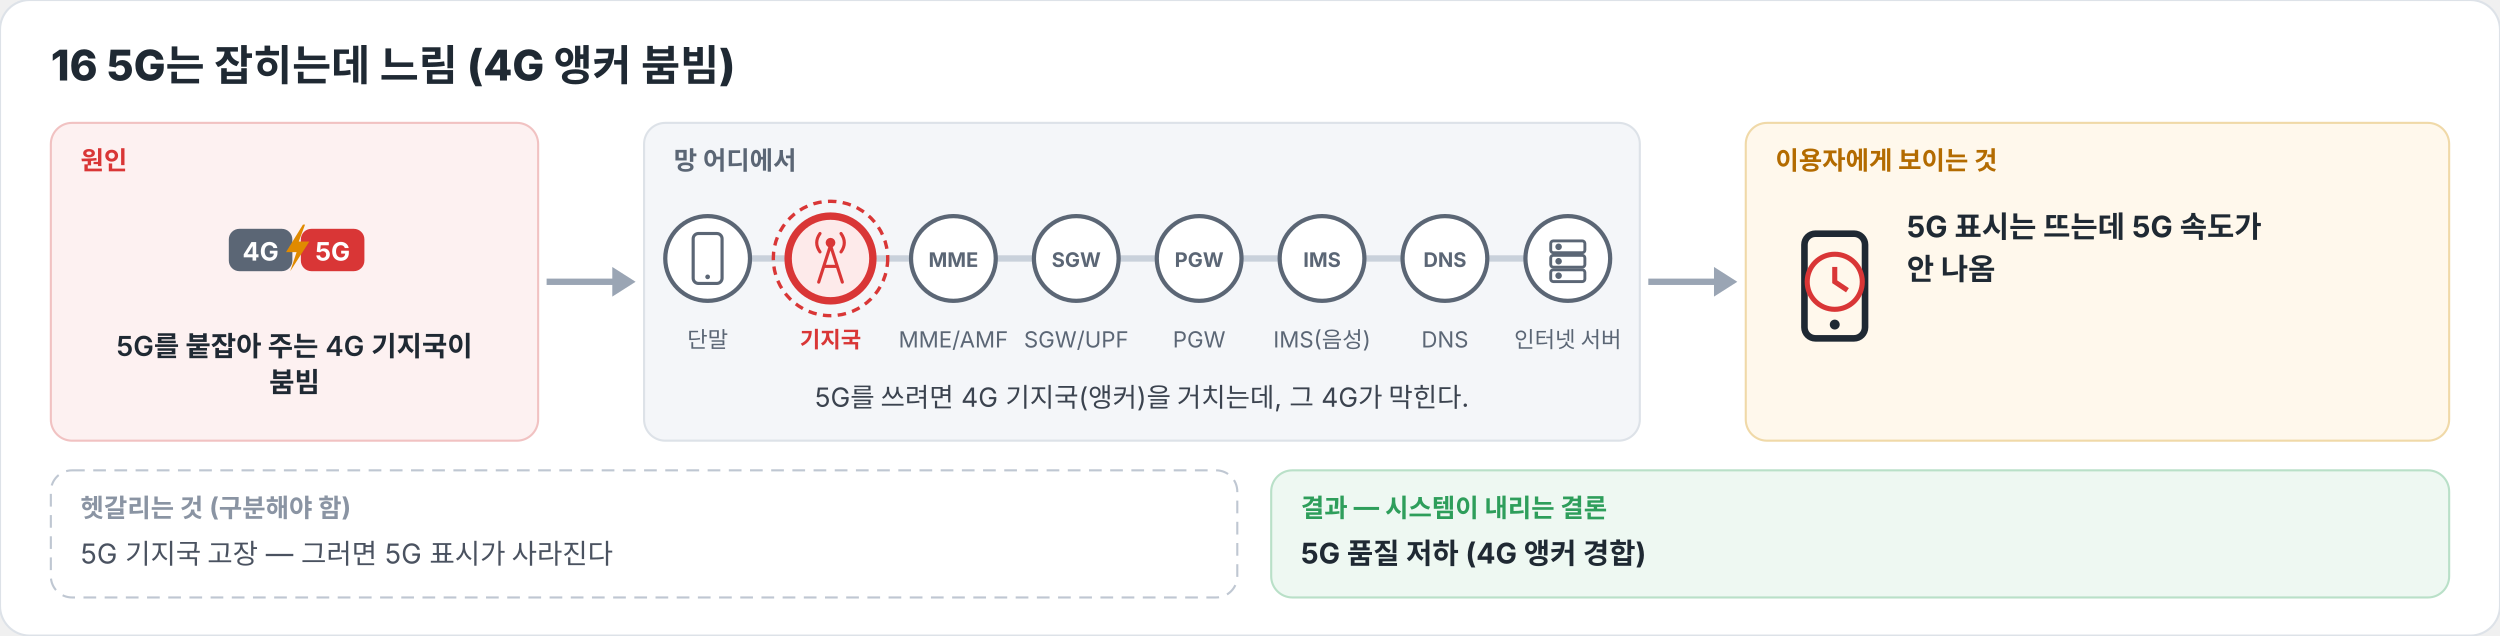
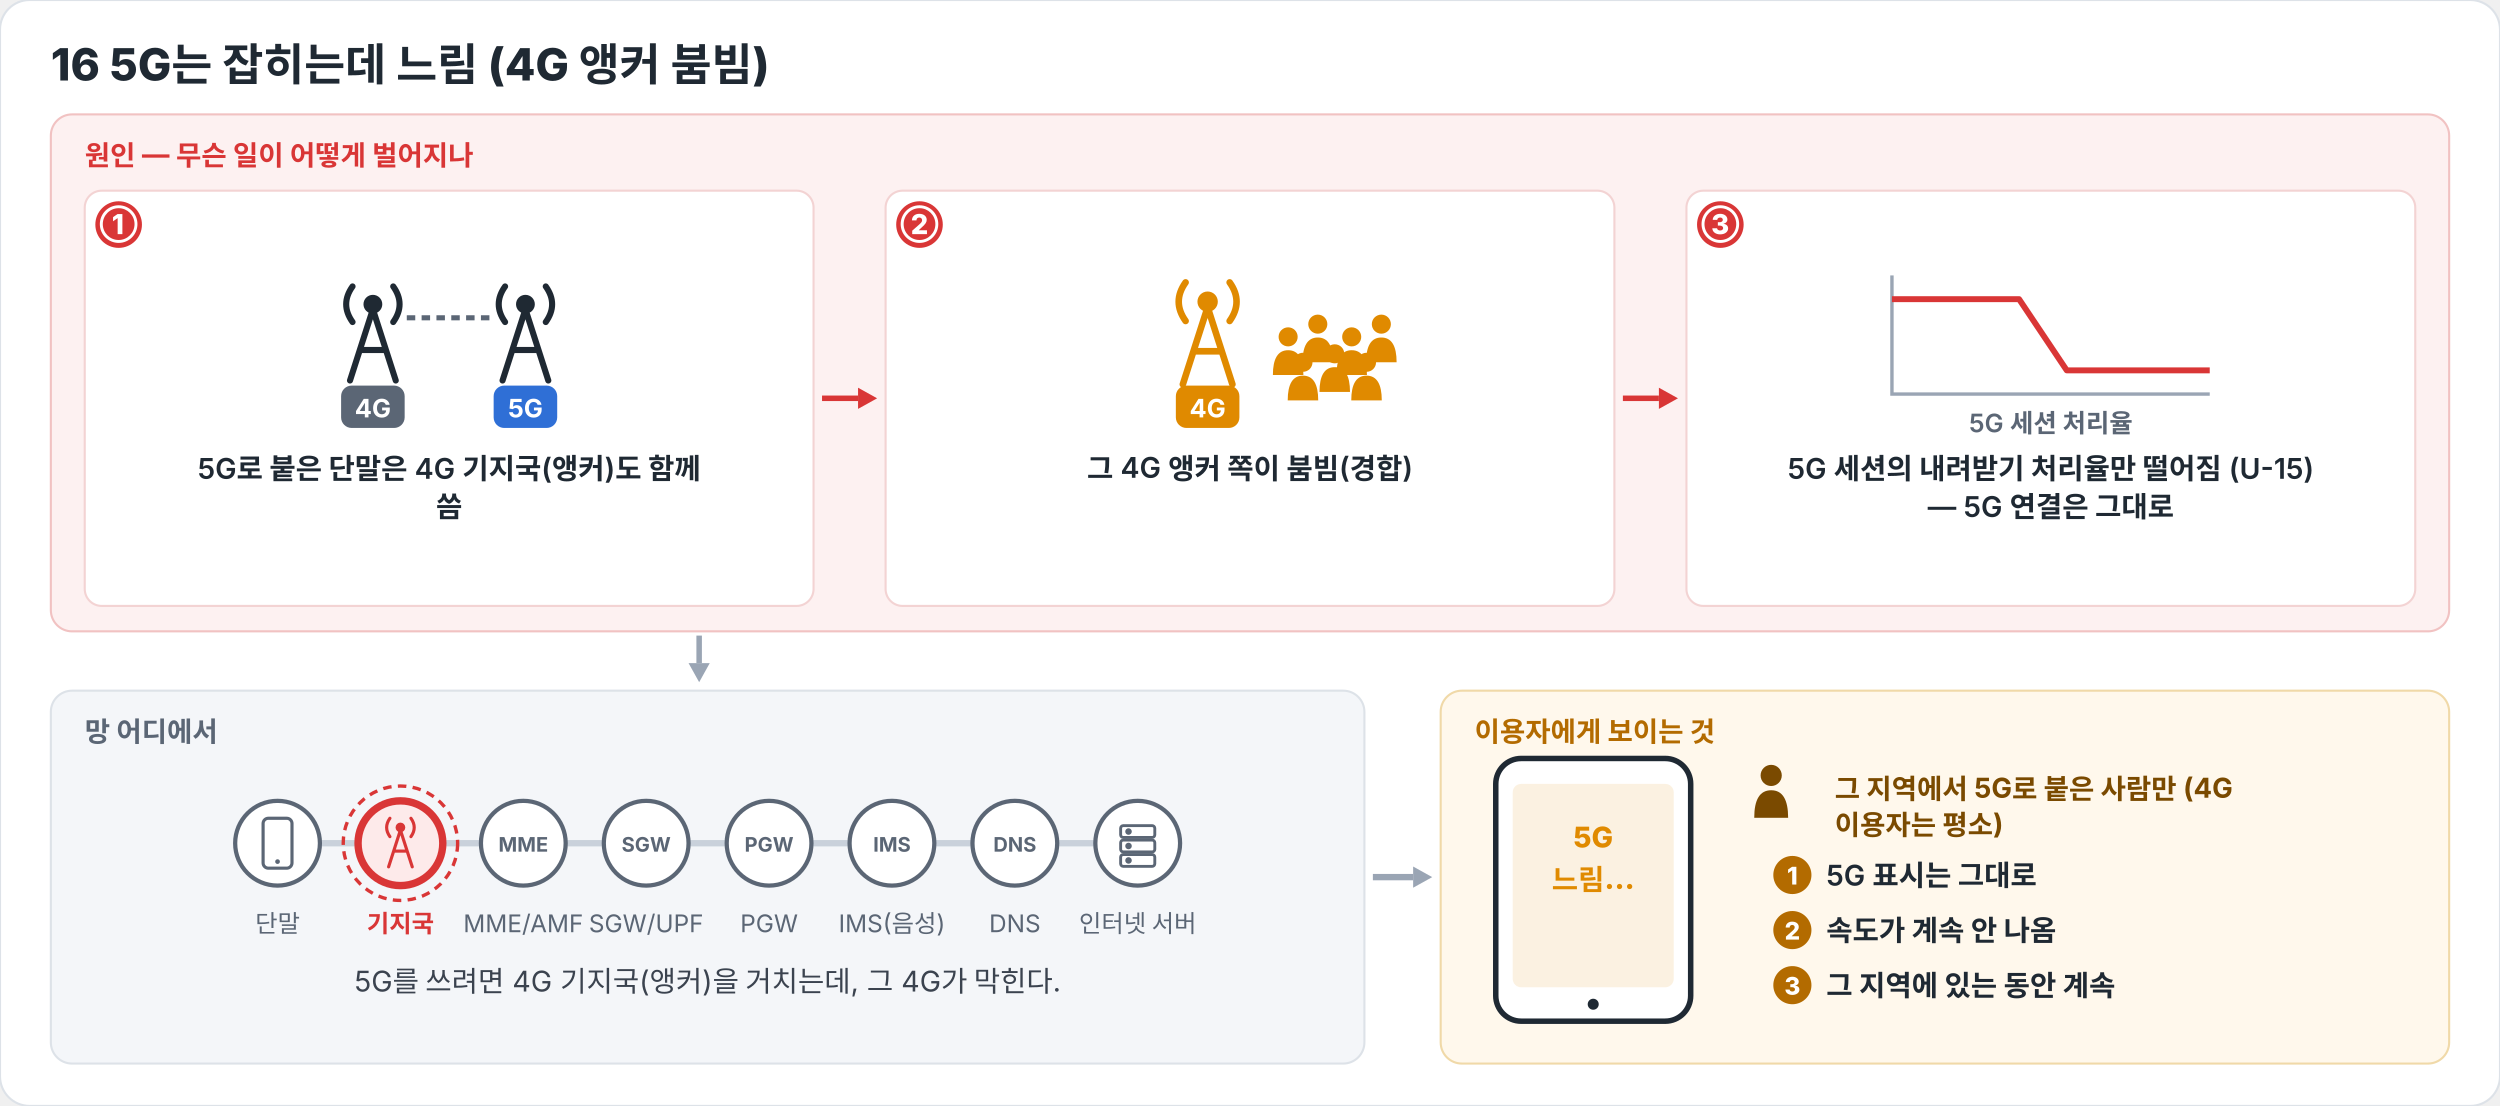
- <svg xmlns="http://www.w3.org/2000/svg" viewBox="0 0 1180 300" width="1180" height="300" font-family="-apple-system,'Apple SD Gothic Neo','Hiragino Sans',sans-serif">
-   <rect width="1180" height="300" rx="14" fill="#fff" stroke="#dde2e8" />
-   <text x="24" y="38" font-size="20" font-weight="800" fill="#1f2933">16  5G는 잡히는데 느림 (4G 앵커 붐빔)</text>
-   <rect x="24" y="58" width="230" height="150" rx="10" fill="#fdf1f1" stroke="#f1c2c2" />
-   <text x="38" y="80" font-size="12" font-weight="700" fill="#d93636">원인</text>
-   <g transform="translate(123,118)">
+ <svg xmlns="http://www.w3.org/2000/svg" viewBox="0 0 1180 522" width="1180" height="522" font-family="-apple-system,'Apple SD Gothic Neo','Hiragino Sans',sans-serif">
+   <rect width="1180" height="522" rx="14" fill="#fff" stroke="#dde2e8" />
+   <text x="24" y="38" font-size="21" font-weight="800" fill="#1f2933">16  5G는 잡히는데 느림 (4G 앵커 붐빔)</text>
+   <rect x="24" y="54" width="1132" height="244" rx="10" fill="#fdf1f1" stroke="#f1c2c2" />
+   <text x="40" y="78" font-size="13" font-weight="700" fill="#d93636">원인 — 무슨 일이 어떻게 벌어지나</text>
+   <rect x="40.0" y="90" width="344.0" height="196" rx="8" fill="#fff" stroke="#f3d3d3" />
+   <circle cx="56.0" cy="106" r="11" fill="#d93636" />
+   <text x="56.0" y="110.5" font-size="13" fill="#fff" font-weight="800" text-anchor="middle">①</text>
+   <g transform="translate(176.0,158) scale(1.2)" stroke="#1f2933" stroke-width="2.4" fill="none" stroke-linecap="round">
+     <path d="M-9,18 L0,-10 L9,18 M-5,6 L5,6" />
+     <circle cx="0" cy="-12" r="2.5" fill="#1f2933" />
+     <path d="M-8,-19 Q-13,-12 -8,-5 M8,-19 Q13,-12 8,-5" />
+   </g>
+   <g transform="translate(176.0,192)">
    <rect x="-15" y="-10" width="30" height="20" rx="5" fill="#5b6675" />
    <text y="5" text-anchor="middle" font-size="12" font-weight="700" fill="#fff">4G</text>
  </g>
-   <g transform="translate(157,118)">
-     <rect x="-15" y="-10" width="30" height="20" rx="5" fill="#d93636" />
+   <g transform="translate(248.0,158) scale(1.2)" stroke="#1f2933" stroke-width="2.4" fill="none" stroke-linecap="round">
+     <path d="M-9,18 L0,-10 L9,18 M-5,6 L5,6" />
+     <circle cx="0" cy="-12" r="2.5" fill="#1f2933" />
+     <path d="M-8,-19 Q-13,-12 -8,-5 M8,-19 Q13,-12 8,-5" />
+   </g>
+   <g transform="translate(248.0,192)">
+     <rect x="-15" y="-10" width="30" height="20" rx="5" fill="#2f6fd6" />
    <text y="5" text-anchor="middle" font-size="12" font-weight="700" fill="#fff">5G</text>
  </g>
-   <polygon transform="translate(140,117) scale(0.5)" points="6,-22 -10,4 0,4 -6,22 12,-6 2,-6 8,-22" fill="#e08a00" />
-   <text x="139" y="168" font-size="13" fill="#1f2933" font-weight="600" text-anchor="middle">5G를 붙잡아 주는 4G 기지국이</text>
-   <text x="139" y="185" font-size="13" fill="#1f2933" font-weight="600" text-anchor="middle">붐빔</text>
-   <line x1="258" y1="133" x2="292" y2="133" stroke="#9aa5b4" stroke-width="3" />
-   <polygon points="300,133 289,126 289,140" fill="#9aa5b4" />
-   <rect x="304" y="58" width="470" height="150" rx="10" fill="#f4f6f9" stroke="#dde2e8" />
-   <text x="318" y="80" font-size="12" font-weight="700" fill="#5b6675">망 어디에서</text>
-   <line x1="334" y1="122" x2="740" y2="122" stroke="#c9d1db" stroke-width="3" />
-   <circle cx="334" cy="122" r="20" fill="#fff" stroke="#5b6675" stroke-width="2" />
-   <g transform="translate(334,122) scale(0.62)">
+   <line x1="192.0" y1="150" x2="232.0" y2="150" stroke="#5b6675" stroke-width="2.4" stroke-dasharray="4 3" />
+   <text x="212.0" y="226" font-size="13.5" fill="#1f2933" font-weight="600" text-anchor="middle">5G로 붙은 단말은 4G 기지국(앵커)도 함께</text>
+   <text x="212.0" y="244" font-size="13.5" fill="#1f2933" font-weight="600" text-anchor="middle">씀</text>
+   <line x1="388.0" y1="188" x2="405.0" y2="188.0" stroke="#d93636" stroke-width="2.6" />
+   <polygon points="414.0,188 405.0,183.0 405.0,193.0" fill="#d93636" />
+   <rect x="418.0" y="90" width="344.0" height="196" rx="8" fill="#fff" stroke="#f3d3d3" />
+   <circle cx="434.0" cy="106" r="11" fill="#d93636" />
+   <text x="434.0" y="110.5" font-size="13" fill="#fff" font-weight="800" text-anchor="middle">②</text>
+   <g transform="translate(570.0,158) scale(1.3)" stroke="#e08a00" stroke-width="2.4" fill="none" stroke-linecap="round">
+     <path d="M-9,18 L0,-10 L9,18 M-5,6 L5,6" />
+     <circle cx="0" cy="-12" r="2.5" fill="#e08a00" />
+     <path d="M-8,-19 Q-13,-12 -8,-5 M8,-19 Q13,-12 8,-5" />
+   </g>
+   <g transform="translate(570.0,192)">
+     <rect x="-15" y="-10" width="30" height="20" rx="5" fill="#e08a00" />
+     <text y="5" text-anchor="middle" font-size="12" font-weight="700" fill="#fff">4G</text>
+   </g>
+   <g transform="translate(608.0,168) scale(0.9)" fill="#e08a00">
+     <circle cx="0" cy="-10" r="5" />
+     <path d="M-8,10 Q-8,-3 0,-3 Q8,-3 8,10 Z" />
+   </g>
+   <g transform="translate(622.0,162) scale(0.9)" fill="#e08a00">
+     <circle cx="0" cy="-10" r="5" />
+     <path d="M-8,10 Q-8,-3 0,-3 Q8,-3 8,10 Z" />
+   </g>
+   <g transform="translate(638.0,168) scale(0.9)" fill="#e08a00">
+     <circle cx="0" cy="-10" r="5" />
+     <path d="M-8,10 Q-8,-3 0,-3 Q8,-3 8,10 Z" />
+   </g>
+   <g transform="translate(652.0,162) scale(0.9)" fill="#e08a00">
+     <circle cx="0" cy="-10" r="5" />
+     <path d="M-8,10 Q-8,-3 0,-3 Q8,-3 8,10 Z" />
+   </g>
+   <g transform="translate(615.0,180) scale(0.9)" fill="#e08a00">
+     <circle cx="0" cy="-10" r="5" />
+     <path d="M-8,10 Q-8,-3 0,-3 Q8,-3 8,10 Z" />
+   </g>
+   <g transform="translate(630.0,176) scale(0.9)" fill="#e08a00">
+     <circle cx="0" cy="-10" r="5" />
+     <path d="M-8,10 Q-8,-3 0,-3 Q8,-3 8,10 Z" />
+   </g>
+   <g transform="translate(645.0,180) scale(0.9)" fill="#e08a00">
+     <circle cx="0" cy="-10" r="5" />
+     <path d="M-8,10 Q-8,-3 0,-3 Q8,-3 8,10 Z" />
+   </g>
+   <text x="590.0" y="226" font-size="13.5" fill="#1f2933" font-weight="600" text-anchor="middle">그 4G 앵커 쪽이 붐빔(경합)</text>
+   <line x1="766.0" y1="188" x2="783.0" y2="188.0" stroke="#d93636" stroke-width="2.6" />
+   <polygon points="792.0,188 783.0,183.0 783.0,193.0" fill="#d93636" />
+   <rect x="796.0" y="90" width="344.0" height="196" rx="8" fill="#fff" stroke="#f3d3d3" />
+   <circle cx="812.0" cy="106" r="11" fill="#d93636" />
+   <text x="812.0" y="110.5" font-size="13" fill="#fff" font-weight="800" text-anchor="middle">③</text>
+   <path d="M893.0,130.0 L893.0,186.0 L1043.0,186.0" fill="none" stroke="#9aa5b4" stroke-width="1.6" />
+   <path d="M893.0,141.2 L953.0,141.2 L975.5,174.8 L1043.0,174.8" fill="none" stroke="#d93636" stroke-width="2.8" stroke-linejoin="round" />
+   <text x="968.0" y="204" font-size="12" fill="#5b6675" font-weight="600" text-anchor="middle">5G 세션 처리율</text>
+   <text x="968.0" y="226" font-size="13.5" fill="#1f2933" font-weight="600" text-anchor="middle">5G 세션의 내려받기 처리율만 떨어짐 (U-15)</text>
+   <text x="968.0" y="244" font-size="13.5" fill="#1f2933" font-weight="600" text-anchor="middle">— 5G 연결은 그대로</text>
+   <line x1="330" y1="300" x2="330.0" y2="313.0" stroke="#9aa5b4" stroke-width="2.6" />
+   <polygon points="330,322 335.0,313.0 325.0,313.0" fill="#9aa5b4" />
+   <rect x="24" y="326" width="620" height="176" rx="10" fill="#f4f6f9" stroke="#dde2e8" />
+   <text x="40" y="350" font-size="13" font-weight="700" fill="#5b6675">망 어디에서</text>
+   <line x1="131" y1="398" x2="537" y2="398" stroke="#c9d1db" stroke-width="3" />
+   <circle cx="131" cy="398" r="20" fill="#fff" stroke="#5b6675" stroke-width="2" />
+   <g transform="translate(131,398) scale(0.62)">
    <rect x="-11" y="-19" width="22" height="38" rx="4" fill="none" stroke="#5b6675" stroke-width="2.4" />
    <circle cx="0" cy="14" r="1.8" fill="#5b6675" />
  </g>
-   <text x="334" y="164" text-anchor="middle" font-size="10.5" fill="#5b6675" font-weight="400">단말</text>
-   <circle cx="392" cy="122" r="20" fill="#fdeaea" stroke="#d93636" stroke-width="3.5" />
-   <g transform="translate(392,122) scale(0.62)" stroke="#d93636" stroke-width="2.4" fill="none" stroke-linecap="round">
+   <text x="131" y="440" text-anchor="middle" font-size="11.5" fill="#5b6675" font-weight="400">단말</text>
+   <circle cx="189" cy="398" r="20" fill="#fdeaea" stroke="#d93636" stroke-width="3.5" />
+   <g transform="translate(189,398) scale(0.62)" stroke="#d93636" stroke-width="2.4" fill="none" stroke-linecap="round">
    <path d="M-9,18 L0,-10 L9,18 M-5,6 L5,6" />
    <circle cx="0" cy="-12" r="2.5" fill="#d93636" />
    <path d="M-8,-19 Q-13,-12 -8,-5 M8,-19 Q13,-12 8,-5" />
  </g>
-   <text x="392" y="164" text-anchor="middle" font-size="10.5" fill="#d93636" font-weight="700">기지국</text>
-   <circle cx="392" cy="122" r="27" fill="none" stroke="#d93636" stroke-width="1.6" stroke-dasharray="4 3" />
-   <circle cx="450" cy="122" r="20" fill="#fff" stroke="#5b6675" stroke-width="2" />
-   <text x="450" y="126" text-anchor="middle" font-size="9.5" font-weight="700" fill="#5b6675">MME</text>
-   <text x="450" y="164" text-anchor="middle" font-size="10.5" fill="#5b6675" font-weight="400">MME/AMF</text>
-   <circle cx="508" cy="122" r="20" fill="#fff" stroke="#5b6675" stroke-width="2" />
-   <text x="508" y="126" text-anchor="middle" font-size="9.5" font-weight="700" fill="#5b6675">SGW</text>
-   <text x="508" y="164" text-anchor="middle" font-size="10.5" fill="#5b6675" font-weight="400">SGW/UPF</text>
-   <circle cx="566" cy="122" r="20" fill="#fff" stroke="#5b6675" stroke-width="2" />
-   <text x="566" y="126" text-anchor="middle" font-size="9.5" font-weight="700" fill="#5b6675">PGW</text>
-   <text x="566" y="164" text-anchor="middle" font-size="10.5" fill="#5b6675" font-weight="400">PGW</text>
-   <circle cx="624" cy="122" r="20" fill="#fff" stroke="#5b6675" stroke-width="2" />
-   <text x="624" y="126" text-anchor="middle" font-size="9.5" font-weight="700" fill="#5b6675">IMS</text>
-   <text x="624" y="164" text-anchor="middle" font-size="10.5" fill="#5b6675" font-weight="400">IMS(음성)</text>
-   <circle cx="682" cy="122" r="20" fill="#fff" stroke="#5b6675" stroke-width="2" />
-   <text x="682" y="126" text-anchor="middle" font-size="9.5" font-weight="700" fill="#5b6675">DNS</text>
-   <text x="682" y="164" text-anchor="middle" font-size="10.5" fill="#5b6675" font-weight="400">DNS</text>
-   <circle cx="740" cy="122" r="20" fill="#fff" stroke="#5b6675" stroke-width="2" />
-   <g transform="translate(740,123) scale(.62)" fill="none" stroke="#5b6675" stroke-width="2.2">
+   <text x="189" y="440" text-anchor="middle" font-size="11.5" fill="#d93636" font-weight="700">기지국</text>
+   <circle cx="189" cy="398" r="27" fill="none" stroke="#d93636" stroke-width="1.6" stroke-dasharray="4 3" />
+   <circle cx="247" cy="398" r="20" fill="#fff" stroke="#5b6675" stroke-width="2" />
+   <text x="247" y="402" text-anchor="middle" font-size="9.5" font-weight="700" fill="#5b6675">MME</text>
+   <text x="247" y="440" text-anchor="middle" font-size="11.5" fill="#5b6675" font-weight="400">MME/AMF</text>
+   <circle cx="305" cy="398" r="20" fill="#fff" stroke="#5b6675" stroke-width="2" />
+   <text x="305" y="402" text-anchor="middle" font-size="9.5" font-weight="700" fill="#5b6675">SGW</text>
+   <text x="305" y="440" text-anchor="middle" font-size="11.5" fill="#5b6675" font-weight="400">SGW/UPF</text>
+   <circle cx="363" cy="398" r="20" fill="#fff" stroke="#5b6675" stroke-width="2" />
+   <text x="363" y="402" text-anchor="middle" font-size="9.5" font-weight="700" fill="#5b6675">PGW</text>
+   <text x="363" y="440" text-anchor="middle" font-size="11.5" fill="#5b6675" font-weight="400">PGW</text>
+   <circle cx="421" cy="398" r="20" fill="#fff" stroke="#5b6675" stroke-width="2" />
+   <text x="421" y="402" text-anchor="middle" font-size="9.5" font-weight="700" fill="#5b6675">IMS</text>
+   <text x="421" y="440" text-anchor="middle" font-size="11.5" fill="#5b6675" font-weight="400">IMS(음성)</text>
+   <circle cx="479" cy="398" r="20" fill="#fff" stroke="#5b6675" stroke-width="2" />
+   <text x="479" y="402" text-anchor="middle" font-size="9.5" font-weight="700" fill="#5b6675">DNS</text>
+   <text x="479" y="440" text-anchor="middle" font-size="11.5" fill="#5b6675" font-weight="400">DNS</text>
+   <circle cx="537" cy="398" r="20" fill="#fff" stroke="#5b6675" stroke-width="2" />
+   <g transform="translate(537,399) scale(.62)" fill="none" stroke="#5b6675" stroke-width="2.2">
    <rect x="-13" y="-15" width="26" height="9" rx="2" />
    <circle cx="-7" cy="-10.5" r="1.4" fill="#5b6675" />
    <rect x="-13" y="-4" width="26" height="9" rx="2" />
    <circle cx="-7" cy="0.5" r="1.4" fill="#5b6675" />
    <rect x="-13" y="7" width="26" height="9" rx="2" />
    <circle cx="-7" cy="11.5" r="1.4" fill="#5b6675" />
  </g>
-   <text x="740" y="164" text-anchor="middle" font-size="10.5" fill="#5b6675" font-weight="400">인터넷 서버</text>
-   <text x="539" y="192" font-size="12.5" fill="#3b434f" font-weight="400" text-anchor="middle">5G를 쓰려면 4G 기지국(앵커)을 거치는데, 그 4G가 막힌다.</text>
-   <line x1="778" y1="133" x2="812" y2="133" stroke="#9aa5b4" stroke-width="3" />
-   <polygon points="820,133 809,126 809,140" fill="#9aa5b4" />
-   <rect x="824" y="58" width="332" height="150" rx="10" fill="#fff8ec" stroke="#f0d9a8" />
-   <text x="838" y="80" font-size="12" font-weight="700" fill="#b36b00">이용자에게 보이는 것</text>
-   <g transform="translate(866,135) scale(1.3)">
-     <rect x="-11" y="-19" width="22" height="38" rx="4" fill="none" stroke="#1f2933" stroke-width="2.4" />
-     <circle cx="0" cy="14" r="1.8" fill="#1f2933" />
+   <text x="537" y="440" text-anchor="middle" font-size="11.5" fill="#5b6675" font-weight="400">인터넷 서버</text>
+   <text x="334" y="468" font-size="13.5" fill="#3b434f" font-weight="400" text-anchor="middle">5G를 쓰려면 4G 기지국(앵커)을 거치는데, 그 4G가 막힌다.</text>
+   <line x1="648" y1="414" x2="667.0" y2="414.0" stroke="#9aa5b4" stroke-width="3" />
+   <polygon points="676,414 667.0,409.0 667.0,419.0" fill="#9aa5b4" />
+   <rect x="680" y="326" width="476" height="176" rx="10" fill="#fff8ec" stroke="#f0d9a8" />
+   <text x="696" y="350" font-size="13" font-weight="700" fill="#b36b00">이용자에게 보이는 것</text>
+   <rect x="706" y="358" width="92" height="124" rx="12" fill="#fff" stroke="#1f2933" stroke-width="2.6" />
+   <rect x="714" y="370" width="76" height="96" rx="4" fill="#e08a00" opacity=".12" />
+   <circle cx="752" cy="474" r="2.6" fill="#1f2933" />
+   <text x="752" y="400" font-size="13.5" fill="#e08a00" font-weight="800" text-anchor="middle">5G</text>
+   <text x="752" y="420" font-size="13.5" fill="#e08a00" font-weight="800" text-anchor="middle">느림…</text>
+   <g transform="translate(836,376) scale(1)" fill="#7a4a00">
+     <circle cx="0" cy="-10" r="5" />
+     <path d="M-8,10 Q-8,-3 0,-3 Q8,-3 8,10 Z" />
  </g>
-   <g transform="translate(866,133)" fill="none" stroke="#d93636" stroke-width="2.4">
-     <circle r="13" />
-     <path d="M0,-7 L0,0 L6,4" />
-   </g>
-   <text x="900" y="112" font-size="14" fill="#1f2933" font-weight="700" text-anchor="start">5G 표시는 뜨는데 5G 속도가</text>
-   <text x="900" y="132" font-size="14" fill="#1f2933" font-weight="700" text-anchor="start">안 나옴</text>
-   <rect x="24" y="222" width="560" height="60" rx="10" fill="#fff" stroke="#bfc7d2" stroke-dasharray="6 4" />
-   <text x="38" y="244" font-size="12" font-weight="700" fill="#8a94a3">헷갈리는 것 (구분해야 함)</text>
-   <text x="38" y="266" font-size="13" fill="#4a5260" font-weight="400" text-anchor="start">5G 기지국 고장 — 그러면 5G 표시가 사라진다</text>
-   <rect x="600" y="222" width="556" height="60" rx="10" fill="#eef8f2" stroke="#b9e0c8" />
-   <text x="614" y="244" font-size="12" font-weight="700" fill="#2e9e5b">결과 — 시스템이 내리는 결론</text>
-   <text x="614" y="266" font-size="13.5" fill="#1f2933" font-weight="700" text-anchor="start">5G 품질 저하 (4G 앵커 경합)</text>
+   <text x="866" y="377" font-size="13" fill="#7a4a00" font-weight="700" text-anchor="start">그 지역에서 5G로 붙은 사람만 (4G</text>
+   <text x="866" y="394" font-size="13" fill="#7a4a00" font-weight="700" text-anchor="start">이용자는 평소)</text>
+   <circle cx="846" cy="413" r="9" fill="#b36b00" />
+   <text x="846" y="417.5" font-size="11.5" fill="#fff" font-weight="800" text-anchor="middle">1</text>
+   <text x="862" y="418" font-size="13.5" fill="#1f2933" font-weight="600" text-anchor="start">5G 표시는 그대로</text>
+   <circle cx="846" cy="439" r="9" fill="#b36b00" />
+   <text x="846" y="443.5" font-size="11.5" fill="#fff" font-weight="800" text-anchor="middle">2</text>
+   <text x="862" y="444" font-size="13.5" fill="#1f2933" font-weight="600" text-anchor="start">속도가 계속 안 나옴</text>
+   <circle cx="846" cy="465" r="9" fill="#b36b00" />
+   <text x="846" y="469.5" font-size="11.5" fill="#fff" font-weight="800" text-anchor="middle">3</text>
+   <text x="862" y="470" font-size="13.5" fill="#1f2933" font-weight="600" text-anchor="start">그 지역에 있는 동안 계속</text>
</svg>
